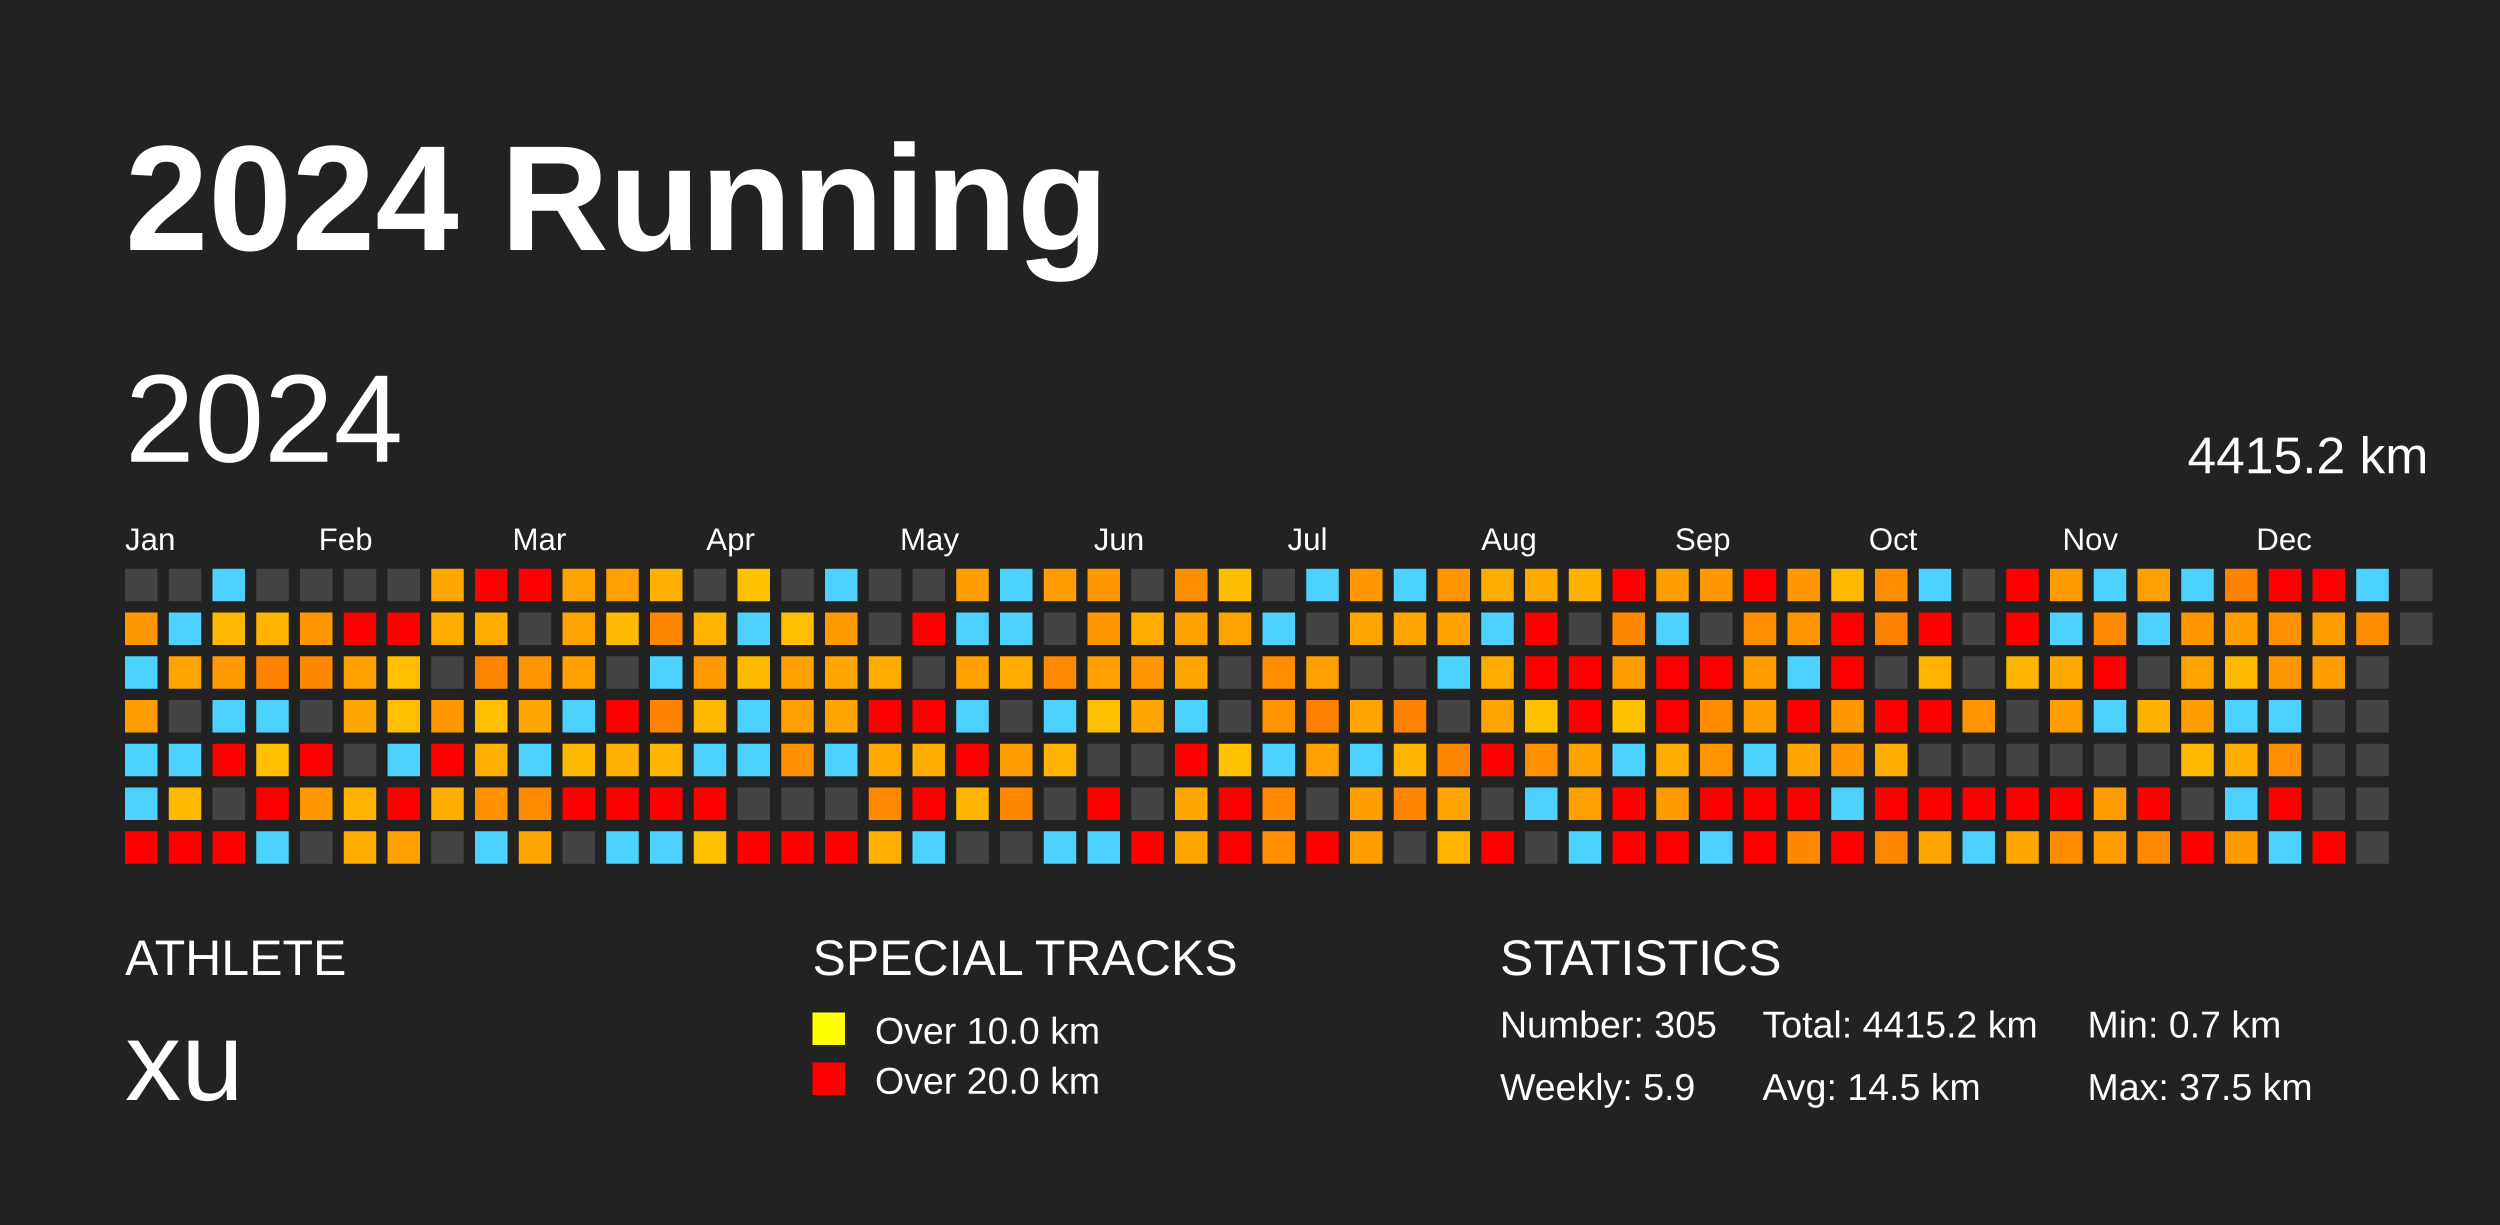
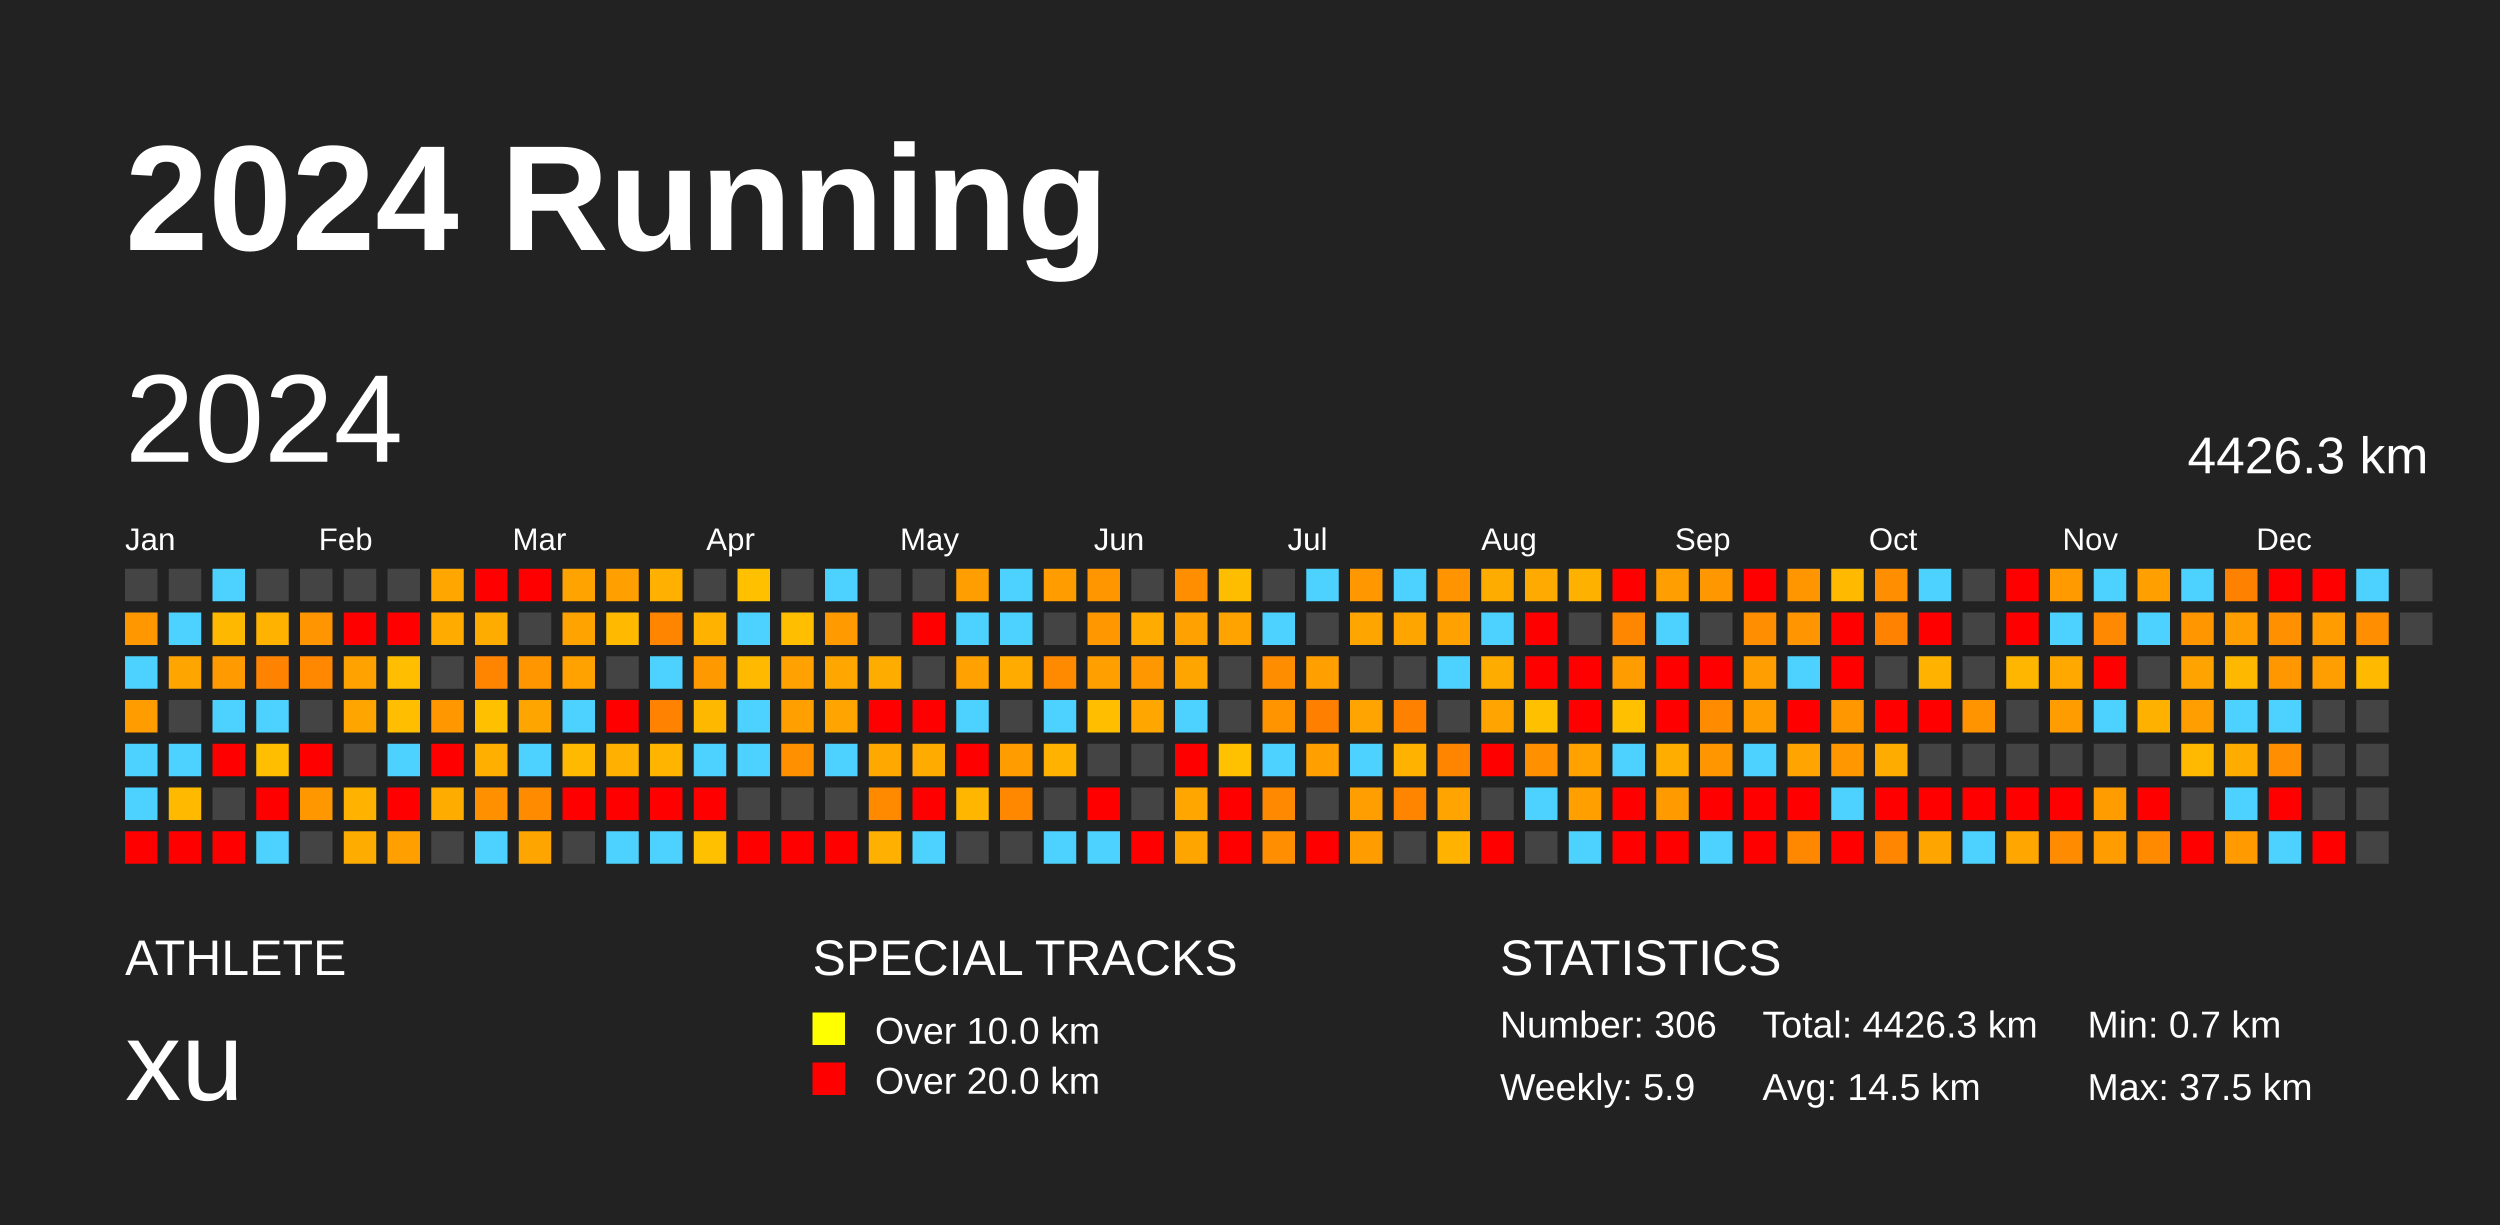
<svg xmlns="http://www.w3.org/2000/svg" baseProfile="full" height="98mm" version="1.1" viewBox="0,0,200,98" width="200mm">
  <defs />
  <rect fill="#222222" height="98" width="200" x="0" y="0" />
  <text fill="#FFFFFF" style="font-size:12px; font-family:Arial; font-weight:bold;" x="10" y="20">2024 Running</text>
  <text fill="#FFFFFF" style="font-size:4px; font-family:Arial" x="10" y="78">ATHLETE</text>
  <text fill="#FFFFFF" style="font-size:9px; font-family:Arial" x="10" y="88">xu</text>
  <text fill="#FFFFFF" style="font-size:4px; font-family:Arial" x="65" y="78">SPECIAL TRACKS</text>
  <rect fill="yellow" height="2.6" width="2.6" x="65" y="81" />
  <text fill="#FFFFFF" style="font-size:3px; font-family:Arial" x="70" y="83.5">Over 10.0 km</text>
  <rect fill="red" height="2.6" width="2.6" x="65" y="85" />
  <text fill="#FFFFFF" style="font-size:3px; font-family:Arial" x="70" y="87.5">Over 20.0 km</text>
  <text fill="#FFFFFF" style="font-size:4px; font-family:Arial" x="120" y="78">STATISTICS</text>
-   <text fill="#FFFFFF" style="font-size:3px; font-family:Arial" x="120" y="83">Number: 305</text>
+   <text fill="#FFFFFF" style="font-size:3px; font-family:Arial" x="120" y="83">Number: 306</text>
  <text fill="#FFFFFF" style="font-size:3px; font-family:Arial" x="120" y="88">Weekly: 5.9</text>
-   <text fill="#FFFFFF" style="font-size:3px; font-family:Arial" x="141" y="83">Total: 4415.2 km</text>
+   <text fill="#FFFFFF" style="font-size:3px; font-family:Arial" x="141" y="83">Total: 4426.3 km</text>
  <text fill="#FFFFFF" style="font-size:3px; font-family:Arial" x="141" y="88">Avg: 14.5 km</text>
  <text fill="#FFFFFF" style="font-size:3px; font-family:Arial" x="167" y="83">Min: 0.7 km</text>
  <text fill="#FFFFFF" style="font-size:3px; font-family:Arial" x="167" y="88">Max: 37.5 km</text>
  <text dominant-baseline="hanging" fill="#FFFFFF" style="font-size:10.0px; font-family:Arial;" x="10" y="30">2024</text>
-   <text dominant-baseline="hanging" fill="#FFFFFF" style="font-size:4.125px; font-family:Arial;" x="175" y="35">4415.2 km</text>
+   <text dominant-baseline="hanging" fill="#FFFFFF" style="font-size:4.125px; font-family:Arial;" x="175" y="35">4426.3 km</text>
  <text fill="#FFFFFF" style="font-size:2.5px; font-family:Arial" x="10.0" y="44">Jan</text>
  <text fill="#FFFFFF" style="font-size:2.5px; font-family:Arial" x="25.5" y="44">Feb</text>
  <text fill="#FFFFFF" style="font-size:2.5px; font-family:Arial" x="41.0" y="44">Mar</text>
  <text fill="#FFFFFF" style="font-size:2.5px; font-family:Arial" x="56.5" y="44">Apr</text>
  <text fill="#FFFFFF" style="font-size:2.5px; font-family:Arial" x="72.0" y="44">May</text>
  <text fill="#FFFFFF" style="font-size:2.5px; font-family:Arial" x="87.5" y="44">Jun</text>
  <text fill="#FFFFFF" style="font-size:2.5px; font-family:Arial" x="103.0" y="44">Jul</text>
  <text fill="#FFFFFF" style="font-size:2.5px; font-family:Arial" x="118.5" y="44">Aug</text>
  <text fill="#FFFFFF" style="font-size:2.5px; font-family:Arial" x="134.0" y="44">Sep</text>
  <text fill="#FFFFFF" style="font-size:2.5px; font-family:Arial" x="149.5" y="44">Oct</text>
  <text fill="#FFFFFF" style="font-size:2.5px; font-family:Arial" x="165.0" y="44">Nov</text>
  <text fill="#FFFFFF" style="font-size:2.5px; font-family:Arial" x="180.5" y="44">Dec</text>
  <rect fill="#444444" height="2.6" width="2.6" x="10.0" y="45.5" />
  <rect fill="#ff9700" height="2.6" width="2.6" x="10.0" y="49.0" />
  <rect fill="#4dd2ff" height="2.6" width="2.6" x="10.0" y="52.5" />
  <rect fill="#ff9c00" height="2.6" width="2.6" x="10.0" y="56.0" />
  <rect fill="#4dd2ff" height="2.6" width="2.6" x="10.0" y="59.5" />
  <rect fill="#4dd2ff" height="2.6" width="2.6" x="10.0" y="63.0" />
  <rect fill="red" height="2.6" width="2.6" x="10.0" y="66.5" />
  <rect fill="#444444" height="2.6" width="2.6" x="13.5" y="45.5" />
  <rect fill="#4dd2ff" height="2.6" width="2.6" x="13.5" y="49.0" />
  <rect fill="#ffa500" height="2.6" width="2.6" x="13.5" y="52.5" />
  <rect fill="#444444" height="2.6" width="2.6" x="13.5" y="56.0" />
  <rect fill="#4dd2ff" height="2.6" width="2.6" x="13.5" y="59.5" />
  <rect fill="#ffba00" height="2.6" width="2.6" x="13.5" y="63.0" />
  <rect fill="red" height="2.6" width="2.6" x="13.5" y="66.5" />
  <rect fill="#4dd2ff" height="2.6" width="2.6" x="17.0" y="45.5" />
  <rect fill="#ffb800" height="2.6" width="2.6" x="17.0" y="49.0" />
  <rect fill="#ff9b00" height="2.6" width="2.6" x="17.0" y="52.5" />
  <rect fill="#4dd2ff" height="2.6" width="2.6" x="17.0" y="56.0" />
  <rect fill="red" height="2.6" width="2.6" x="17.0" y="59.5" />
  <rect fill="#444444" height="2.6" width="2.6" x="17.0" y="63.0" />
  <rect fill="red" height="2.6" width="2.6" x="17.0" y="66.5" />
  <rect fill="#444444" height="2.6" width="2.6" x="20.5" y="45.5" />
  <rect fill="#ffb300" height="2.6" width="2.6" x="20.5" y="49.0" />
  <rect fill="#ff8300" height="2.6" width="2.6" x="20.5" y="52.5" />
  <rect fill="#4dd2ff" height="2.6" width="2.6" x="20.5" y="56.0" />
  <rect fill="#ffbf00" height="2.6" width="2.6" x="20.5" y="59.5" />
  <rect fill="red" height="2.6" width="2.6" x="20.5" y="63.0" />
  <rect fill="#4dd2ff" height="2.6" width="2.6" x="20.5" y="66.5" />
  <rect fill="#444444" height="2.6" width="2.6" x="24.0" y="45.5" />
  <rect fill="#ff9500" height="2.6" width="2.6" x="24.0" y="49.0" />
  <rect fill="#ff8800" height="2.6" width="2.6" x="24.0" y="52.5" />
  <rect fill="#444444" height="2.6" width="2.6" x="24.0" y="56.0" />
  <rect fill="red" height="2.6" width="2.6" x="24.0" y="59.5" />
  <rect fill="#ff9700" height="2.6" width="2.6" x="24.0" y="63.0" />
  <rect fill="#444444" height="2.6" width="2.6" x="24.0" y="66.5" />
  <rect fill="#444444" height="2.6" width="2.6" x="27.5" y="45.5" />
  <rect fill="red" height="2.6" width="2.6" x="27.5" y="49.0" />
  <rect fill="#ffa200" height="2.6" width="2.6" x="27.5" y="52.5" />
  <rect fill="#ffa500" height="2.6" width="2.6" x="27.5" y="56.0" />
  <rect fill="#444444" height="2.6" width="2.6" x="27.5" y="59.5" />
  <rect fill="#ffb200" height="2.6" width="2.6" x="27.5" y="63.0" />
  <rect fill="#ffac00" height="2.6" width="2.6" x="27.5" y="66.5" />
  <rect fill="#444444" height="2.6" width="2.6" x="31.0" y="45.5" />
  <rect fill="red" height="2.6" width="2.6" x="31.0" y="49.0" />
  <rect fill="#ffbf00" height="2.6" width="2.6" x="31.0" y="52.5" />
  <rect fill="#ffbe00" height="2.6" width="2.6" x="31.0" y="56.0" />
  <rect fill="#4dd2ff" height="2.6" width="2.6" x="31.0" y="59.5" />
  <rect fill="red" height="2.6" width="2.6" x="31.0" y="63.0" />
  <rect fill="#ff9f00" height="2.6" width="2.6" x="31.0" y="66.5" />
  <rect fill="#ffa600" height="2.6" width="2.6" x="34.5" y="45.5" />
  <rect fill="#ffab00" height="2.6" width="2.6" x="34.5" y="49.0" />
  <rect fill="#444444" height="2.6" width="2.6" x="34.5" y="52.5" />
  <rect fill="#ff9800" height="2.6" width="2.6" x="34.5" y="56.0" />
  <rect fill="red" height="2.6" width="2.6" x="34.5" y="59.5" />
  <rect fill="#ffac00" height="2.6" width="2.6" x="34.5" y="63.0" />
  <rect fill="#444444" height="2.6" width="2.6" x="34.5" y="66.5" />
  <rect fill="red" height="2.6" width="2.6" x="38.0" y="45.5" />
  <rect fill="#ffac00" height="2.6" width="2.6" x="38.0" y="49.0" />
  <rect fill="#ff8400" height="2.6" width="2.6" x="38.0" y="52.5" />
  <rect fill="#ffc000" height="2.6" width="2.6" x="38.0" y="56.0" />
  <rect fill="#ffaf00" height="2.6" width="2.6" x="38.0" y="59.5" />
  <rect fill="#ff9000" height="2.6" width="2.6" x="38.0" y="63.0" />
  <rect fill="#4dd2ff" height="2.6" width="2.6" x="38.0" y="66.5" />
  <rect fill="red" height="2.6" width="2.6" x="41.5" y="45.5" />
  <rect fill="#444444" height="2.6" width="2.6" x="41.5" y="49.0" />
  <rect fill="#ff9600" height="2.6" width="2.6" x="41.5" y="52.5" />
  <rect fill="#ffa500" height="2.6" width="2.6" x="41.5" y="56.0" />
  <rect fill="#4dd2ff" height="2.6" width="2.6" x="41.5" y="59.5" />
  <rect fill="#ff8b00" height="2.6" width="2.6" x="41.5" y="63.0" />
  <rect fill="#ffa500" height="2.6" width="2.6" x="41.5" y="66.5" />
  <rect fill="#ffa300" height="2.6" width="2.6" x="45.0" y="45.5" />
  <rect fill="#ffa300" height="2.6" width="2.6" x="45.0" y="49.0" />
  <rect fill="#ffa200" height="2.6" width="2.6" x="45.0" y="52.5" />
  <rect fill="#4dd2ff" height="2.6" width="2.6" x="45.0" y="56.0" />
  <rect fill="#ffb900" height="2.6" width="2.6" x="45.0" y="59.5" />
  <rect fill="red" height="2.6" width="2.6" x="45.0" y="63.0" />
  <rect fill="#444444" height="2.6" width="2.6" x="45.0" y="66.5" />
  <rect fill="#ffa000" height="2.6" width="2.6" x="48.5" y="45.5" />
  <rect fill="#ffba00" height="2.6" width="2.6" x="48.5" y="49.0" />
  <rect fill="#444444" height="2.6" width="2.6" x="48.5" y="52.5" />
  <rect fill="red" height="2.6" width="2.6" x="48.5" y="56.0" />
  <rect fill="#ffb000" height="2.6" width="2.6" x="48.5" y="59.5" />
  <rect fill="red" height="2.6" width="2.6" x="48.5" y="63.0" />
  <rect fill="#4dd2ff" height="2.6" width="2.6" x="48.5" y="66.5" />
  <rect fill="#ffb000" height="2.6" width="2.6" x="52.0" y="45.5" />
  <rect fill="#ff8400" height="2.6" width="2.6" x="52.0" y="49.0" />
  <rect fill="#4dd2ff" height="2.6" width="2.6" x="52.0" y="52.5" />
  <rect fill="#ff8200" height="2.6" width="2.6" x="52.0" y="56.0" />
  <rect fill="#ffb500" height="2.6" width="2.6" x="52.0" y="59.5" />
  <rect fill="red" height="2.6" width="2.6" x="52.0" y="63.0" />
  <rect fill="#4dd2ff" height="2.6" width="2.6" x="52.0" y="66.5" />
  <rect fill="#444444" height="2.6" width="2.6" x="55.5" y="45.5" />
  <rect fill="#ffb300" height="2.6" width="2.6" x="55.5" y="49.0" />
  <rect fill="#ff9900" height="2.6" width="2.6" x="55.5" y="52.5" />
  <rect fill="#ffb800" height="2.6" width="2.6" x="55.5" y="56.0" />
  <rect fill="#4dd2ff" height="2.6" width="2.6" x="55.5" y="59.5" />
  <rect fill="red" height="2.6" width="2.6" x="55.5" y="63.0" />
  <rect fill="#ffc000" height="2.6" width="2.6" x="55.5" y="66.5" />
  <rect fill="#ffc000" height="2.6" width="2.6" x="59.0" y="45.5" />
  <rect fill="#4dd2ff" height="2.6" width="2.6" x="59.0" y="49.0" />
  <rect fill="#ffba00" height="2.6" width="2.6" x="59.0" y="52.5" />
  <rect fill="#4dd2ff" height="2.6" width="2.6" x="59.0" y="56.0" />
  <rect fill="#4dd2ff" height="2.6" width="2.6" x="59.0" y="59.5" />
  <rect fill="#444444" height="2.6" width="2.6" x="59.0" y="63.0" />
  <rect fill="red" height="2.6" width="2.6" x="59.0" y="66.5" />
  <rect fill="#444444" height="2.6" width="2.6" x="62.5" y="45.5" />
  <rect fill="#ffbf00" height="2.6" width="2.6" x="62.5" y="49.0" />
  <rect fill="#ffa100" height="2.6" width="2.6" x="62.5" y="52.5" />
  <rect fill="#ff9f00" height="2.6" width="2.6" x="62.5" y="56.0" />
  <rect fill="#ff9100" height="2.6" width="2.6" x="62.5" y="59.5" />
  <rect fill="#444444" height="2.6" width="2.6" x="62.5" y="63.0" />
  <rect fill="red" height="2.6" width="2.6" x="62.5" y="66.5" />
  <rect fill="#4dd2ff" height="2.6" width="2.6" x="66.0" y="45.5" />
  <rect fill="#ff9b00" height="2.6" width="2.6" x="66.0" y="49.0" />
  <rect fill="#ffa600" height="2.6" width="2.6" x="66.0" y="52.5" />
  <rect fill="#ffa400" height="2.6" width="2.6" x="66.0" y="56.0" />
  <rect fill="#4dd2ff" height="2.6" width="2.6" x="66.0" y="59.5" />
  <rect fill="#444444" height="2.6" width="2.6" x="66.0" y="63.0" />
  <rect fill="red" height="2.6" width="2.6" x="66.0" y="66.5" />
  <rect fill="#444444" height="2.6" width="2.6" x="69.5" y="45.5" />
  <rect fill="#444444" height="2.6" width="2.6" x="69.5" y="49.0" />
  <rect fill="#ffac00" height="2.6" width="2.6" x="69.5" y="52.5" />
  <rect fill="red" height="2.6" width="2.6" x="69.5" y="56.0" />
  <rect fill="#ffa800" height="2.6" width="2.6" x="69.5" y="59.5" />
  <rect fill="#ff8a00" height="2.6" width="2.6" x="69.5" y="63.0" />
  <rect fill="#ffb000" height="2.6" width="2.6" x="69.5" y="66.5" />
  <rect fill="#444444" height="2.6" width="2.6" x="73.0" y="45.5" />
  <rect fill="red" height="2.6" width="2.6" x="73.0" y="49.0" />
  <rect fill="#444444" height="2.6" width="2.6" x="73.0" y="52.5" />
  <rect fill="red" height="2.6" width="2.6" x="73.0" y="56.0" />
  <rect fill="#ffab00" height="2.6" width="2.6" x="73.0" y="59.5" />
  <rect fill="red" height="2.6" width="2.6" x="73.0" y="63.0" />
  <rect fill="#4dd2ff" height="2.6" width="2.6" x="73.0" y="66.5" />
  <rect fill="#ff9e00" height="2.6" width="2.6" x="76.5" y="45.5" />
  <rect fill="#4dd2ff" height="2.6" width="2.6" x="76.5" y="49.0" />
  <rect fill="#ffa100" height="2.6" width="2.6" x="76.5" y="52.5" />
  <rect fill="#4dd2ff" height="2.6" width="2.6" x="76.5" y="56.0" />
  <rect fill="red" height="2.6" width="2.6" x="76.5" y="59.5" />
  <rect fill="#ffb600" height="2.6" width="2.6" x="76.5" y="63.0" />
  <rect fill="#444444" height="2.6" width="2.6" x="76.5" y="66.5" />
  <rect fill="#4dd2ff" height="2.6" width="2.6" x="80.0" y="45.5" />
  <rect fill="#4dd2ff" height="2.6" width="2.6" x="80.0" y="49.0" />
  <rect fill="#ffab00" height="2.6" width="2.6" x="80.0" y="52.5" />
  <rect fill="#444444" height="2.6" width="2.6" x="80.0" y="56.0" />
  <rect fill="#ff9d00" height="2.6" width="2.6" x="80.0" y="59.5" />
  <rect fill="#ff8800" height="2.6" width="2.6" x="80.0" y="63.0" />
  <rect fill="#444444" height="2.6" width="2.6" x="80.0" y="66.5" />
  <rect fill="#ff9d00" height="2.6" width="2.6" x="83.5" y="45.5" />
  <rect fill="#444444" height="2.6" width="2.6" x="83.5" y="49.0" />
  <rect fill="#ff8a00" height="2.6" width="2.6" x="83.5" y="52.5" />
  <rect fill="#4dd2ff" height="2.6" width="2.6" x="83.5" y="56.0" />
  <rect fill="#ffb200" height="2.6" width="2.6" x="83.5" y="59.5" />
  <rect fill="#444444" height="2.6" width="2.6" x="83.5" y="63.0" />
  <rect fill="#4dd2ff" height="2.6" width="2.6" x="83.5" y="66.5" />
  <rect fill="#ff9600" height="2.6" width="2.6" x="87.0" y="45.5" />
  <rect fill="#ff9800" height="2.6" width="2.6" x="87.0" y="49.0" />
  <rect fill="#ff9f00" height="2.6" width="2.6" x="87.0" y="52.5" />
  <rect fill="#ffbe00" height="2.6" width="2.6" x="87.0" y="56.0" />
  <rect fill="#444444" height="2.6" width="2.6" x="87.0" y="59.5" />
  <rect fill="red" height="2.6" width="2.6" x="87.0" y="63.0" />
  <rect fill="#4dd2ff" height="2.6" width="2.6" x="87.0" y="66.5" />
  <rect fill="#444444" height="2.6" width="2.6" x="90.5" y="45.5" />
  <rect fill="#ffab00" height="2.6" width="2.6" x="90.5" y="49.0" />
  <rect fill="#ff9800" height="2.6" width="2.6" x="90.5" y="52.5" />
  <rect fill="#ffa600" height="2.6" width="2.6" x="90.5" y="56.0" />
  <rect fill="#444444" height="2.6" width="2.6" x="90.5" y="59.5" />
  <rect fill="#444444" height="2.6" width="2.6" x="90.5" y="63.0" />
  <rect fill="red" height="2.6" width="2.6" x="90.5" y="66.5" />
  <rect fill="#ff8e00" height="2.6" width="2.6" x="94.0" y="45.5" />
  <rect fill="#ffa100" height="2.6" width="2.6" x="94.0" y="49.0" />
  <rect fill="#ffa500" height="2.6" width="2.6" x="94.0" y="52.5" />
  <rect fill="#4dd2ff" height="2.6" width="2.6" x="94.0" y="56.0" />
  <rect fill="red" height="2.6" width="2.6" x="94.0" y="59.5" />
  <rect fill="#ffa600" height="2.6" width="2.6" x="94.0" y="63.0" />
  <rect fill="#ffa500" height="2.6" width="2.6" x="94.0" y="66.5" />
  <rect fill="#ffbd00" height="2.6" width="2.6" x="97.5" y="45.5" />
  <rect fill="#ffa300" height="2.6" width="2.6" x="97.5" y="49.0" />
  <rect fill="#444444" height="2.6" width="2.6" x="97.5" y="52.5" />
  <rect fill="#444444" height="2.6" width="2.6" x="97.5" y="56.0" />
  <rect fill="#ffc100" height="2.6" width="2.6" x="97.5" y="59.5" />
  <rect fill="red" height="2.6" width="2.6" x="97.5" y="63.0" />
  <rect fill="red" height="2.6" width="2.6" x="97.5" y="66.5" />
  <rect fill="#444444" height="2.6" width="2.6" x="101.0" y="45.5" />
  <rect fill="#4dd2ff" height="2.6" width="2.6" x="101.0" y="49.0" />
  <rect fill="#ff8d00" height="2.6" width="2.6" x="101.0" y="52.5" />
  <rect fill="#ff9400" height="2.6" width="2.6" x="101.0" y="56.0" />
  <rect fill="#4dd2ff" height="2.6" width="2.6" x="101.0" y="59.5" />
  <rect fill="#ff8900" height="2.6" width="2.6" x="101.0" y="63.0" />
  <rect fill="#ff8f00" height="2.6" width="2.6" x="101.0" y="66.5" />
  <rect fill="#4dd2ff" height="2.6" width="2.6" x="104.5" y="45.5" />
  <rect fill="#444444" height="2.6" width="2.6" x="104.5" y="49.0" />
  <rect fill="#ff9f00" height="2.6" width="2.6" x="104.5" y="52.5" />
  <rect fill="#ff8000" height="2.6" width="2.6" x="104.5" y="56.0" />
  <rect fill="#ff9f00" height="2.6" width="2.6" x="104.5" y="59.5" />
  <rect fill="#444444" height="2.6" width="2.6" x="104.5" y="63.0" />
  <rect fill="red" height="2.6" width="2.6" x="104.5" y="66.5" />
  <rect fill="#ff9800" height="2.6" width="2.6" x="108.0" y="45.5" />
  <rect fill="#ffa500" height="2.6" width="2.6" x="108.0" y="49.0" />
  <rect fill="#444444" height="2.6" width="2.6" x="108.0" y="52.5" />
  <rect fill="#ffa400" height="2.6" width="2.6" x="108.0" y="56.0" />
  <rect fill="#4dd2ff" height="2.6" width="2.6" x="108.0" y="59.5" />
  <rect fill="#ff9e00" height="2.6" width="2.6" x="108.0" y="63.0" />
  <rect fill="#ff9d00" height="2.6" width="2.6" x="108.0" y="66.5" />
  <rect fill="#4dd2ff" height="2.6" width="2.6" x="111.5" y="45.5" />
  <rect fill="#ffa500" height="2.6" width="2.6" x="111.5" y="49.0" />
  <rect fill="#444444" height="2.6" width="2.6" x="111.5" y="52.5" />
  <rect fill="#ff8100" height="2.6" width="2.6" x="111.5" y="56.0" />
  <rect fill="#ffb300" height="2.6" width="2.6" x="111.5" y="59.5" />
  <rect fill="#ff8400" height="2.6" width="2.6" x="111.5" y="63.0" />
  <rect fill="#444444" height="2.6" width="2.6" x="111.5" y="66.5" />
  <rect fill="#ff9400" height="2.6" width="2.6" x="115.0" y="45.5" />
  <rect fill="#ffa100" height="2.6" width="2.6" x="115.0" y="49.0" />
  <rect fill="#4dd2ff" height="2.6" width="2.6" x="115.0" y="52.5" />
  <rect fill="#444444" height="2.6" width="2.6" x="115.0" y="56.0" />
  <rect fill="#ff8400" height="2.6" width="2.6" x="115.0" y="59.5" />
  <rect fill="#ffa400" height="2.6" width="2.6" x="115.0" y="63.0" />
  <rect fill="#ffb300" height="2.6" width="2.6" x="115.0" y="66.5" />
  <rect fill="#ffac00" height="2.6" width="2.6" x="118.5" y="45.5" />
  <rect fill="#4dd2ff" height="2.6" width="2.6" x="118.5" y="49.0" />
  <rect fill="#ffac00" height="2.6" width="2.6" x="118.5" y="52.5" />
  <rect fill="#ffa400" height="2.6" width="2.6" x="118.5" y="56.0" />
  <rect fill="red" height="2.6" width="2.6" x="118.5" y="59.5" />
  <rect fill="#444444" height="2.6" width="2.6" x="118.5" y="63.0" />
  <rect fill="red" height="2.6" width="2.6" x="118.5" y="66.5" />
  <rect fill="#ffaa00" height="2.6" width="2.6" x="122.0" y="45.5" />
  <rect fill="red" height="2.6" width="2.6" x="122.0" y="49.0" />
  <rect fill="red" height="2.6" width="2.6" x="122.0" y="52.5" />
  <rect fill="#ffc000" height="2.6" width="2.6" x="122.0" y="56.0" />
  <rect fill="#ff9000" height="2.6" width="2.6" x="122.0" y="59.5" />
  <rect fill="#4dd2ff" height="2.6" width="2.6" x="122.0" y="63.0" />
  <rect fill="#444444" height="2.6" width="2.6" x="122.0" y="66.5" />
  <rect fill="#ffb100" height="2.6" width="2.6" x="125.5" y="45.5" />
  <rect fill="#444444" height="2.6" width="2.6" x="125.5" y="49.0" />
  <rect fill="red" height="2.6" width="2.6" x="125.5" y="52.5" />
  <rect fill="red" height="2.6" width="2.6" x="125.5" y="56.0" />
  <rect fill="#ffa200" height="2.6" width="2.6" x="125.5" y="59.5" />
  <rect fill="#ff9f00" height="2.6" width="2.6" x="125.5" y="63.0" />
  <rect fill="#4dd2ff" height="2.6" width="2.6" x="125.5" y="66.5" />
  <rect fill="red" height="2.6" width="2.6" x="129.0" y="45.5" />
  <rect fill="#ff8700" height="2.6" width="2.6" x="129.0" y="49.0" />
  <rect fill="#ff9c00" height="2.6" width="2.6" x="129.0" y="52.5" />
  <rect fill="#ffc000" height="2.6" width="2.6" x="129.0" y="56.0" />
  <rect fill="#4dd2ff" height="2.6" width="2.6" x="129.0" y="59.5" />
  <rect fill="red" height="2.6" width="2.6" x="129.0" y="63.0" />
  <rect fill="red" height="2.6" width="2.6" x="129.0" y="66.5" />
  <rect fill="#ff9e00" height="2.6" width="2.6" x="132.5" y="45.5" />
  <rect fill="#4dd2ff" height="2.6" width="2.6" x="132.5" y="49.0" />
  <rect fill="red" height="2.6" width="2.6" x="132.5" y="52.5" />
  <rect fill="red" height="2.6" width="2.6" x="132.5" y="56.0" />
  <rect fill="#ffae00" height="2.6" width="2.6" x="132.5" y="59.5" />
  <rect fill="#ff9b00" height="2.6" width="2.6" x="132.5" y="63.0" />
  <rect fill="red" height="2.6" width="2.6" x="132.5" y="66.5" />
  <rect fill="#ff9800" height="2.6" width="2.6" x="136.0" y="45.5" />
  <rect fill="#444444" height="2.6" width="2.6" x="136.0" y="49.0" />
  <rect fill="red" height="2.6" width="2.6" x="136.0" y="52.5" />
  <rect fill="#ff8c00" height="2.6" width="2.6" x="136.0" y="56.0" />
  <rect fill="#ff9600" height="2.6" width="2.6" x="136.0" y="59.5" />
  <rect fill="red" height="2.6" width="2.6" x="136.0" y="63.0" />
  <rect fill="#4dd2ff" height="2.6" width="2.6" x="136.0" y="66.5" />
  <rect fill="red" height="2.6" width="2.6" x="139.5" y="45.5" />
  <rect fill="#ff8f00" height="2.6" width="2.6" x="139.5" y="49.0" />
  <rect fill="#ff9e00" height="2.6" width="2.6" x="139.5" y="52.5" />
  <rect fill="#ff9d00" height="2.6" width="2.6" x="139.5" y="56.0" />
  <rect fill="#4dd2ff" height="2.6" width="2.6" x="139.5" y="59.5" />
  <rect fill="red" height="2.6" width="2.6" x="139.5" y="63.0" />
  <rect fill="red" height="2.6" width="2.6" x="139.5" y="66.5" />
  <rect fill="#ff9600" height="2.6" width="2.6" x="143.0" y="45.5" />
  <rect fill="#ff9500" height="2.6" width="2.6" x="143.0" y="49.0" />
  <rect fill="#4dd2ff" height="2.6" width="2.6" x="143.0" y="52.5" />
  <rect fill="red" height="2.6" width="2.6" x="143.0" y="56.0" />
  <rect fill="#ffa400" height="2.6" width="2.6" x="143.0" y="59.5" />
  <rect fill="red" height="2.6" width="2.6" x="143.0" y="63.0" />
  <rect fill="#ff8800" height="2.6" width="2.6" x="143.0" y="66.5" />
  <rect fill="#ffba00" height="2.6" width="2.6" x="146.5" y="45.5" />
  <rect fill="red" height="2.6" width="2.6" x="146.5" y="49.0" />
  <rect fill="red" height="2.6" width="2.6" x="146.5" y="52.5" />
  <rect fill="#ff9700" height="2.6" width="2.6" x="146.5" y="56.0" />
  <rect fill="#ff9800" height="2.6" width="2.6" x="146.5" y="59.5" />
  <rect fill="#4dd2ff" height="2.6" width="2.6" x="146.5" y="63.0" />
  <rect fill="red" height="2.6" width="2.6" x="146.5" y="66.5" />
  <rect fill="#ff8f00" height="2.6" width="2.6" x="150.0" y="45.5" />
  <rect fill="#ff8300" height="2.6" width="2.6" x="150.0" y="49.0" />
  <rect fill="#444444" height="2.6" width="2.6" x="150.0" y="52.5" />
  <rect fill="red" height="2.6" width="2.6" x="150.0" y="56.0" />
  <rect fill="#ffac00" height="2.6" width="2.6" x="150.0" y="59.5" />
  <rect fill="red" height="2.6" width="2.6" x="150.0" y="63.0" />
  <rect fill="#ff8600" height="2.6" width="2.6" x="150.0" y="66.5" />
  <rect fill="#4dd2ff" height="2.6" width="2.6" x="153.5" y="45.5" />
  <rect fill="red" height="2.6" width="2.6" x="153.5" y="49.0" />
  <rect fill="#ffb300" height="2.6" width="2.6" x="153.5" y="52.5" />
  <rect fill="red" height="2.6" width="2.6" x="153.5" y="56.0" />
  <rect fill="#444444" height="2.6" width="2.6" x="153.5" y="59.5" />
  <rect fill="red" height="2.6" width="2.6" x="153.5" y="63.0" />
  <rect fill="#ffa500" height="2.6" width="2.6" x="153.5" y="66.5" />
  <rect fill="#444444" height="2.6" width="2.6" x="157.0" y="45.5" />
  <rect fill="#444444" height="2.6" width="2.6" x="157.0" y="49.0" />
  <rect fill="#444444" height="2.6" width="2.6" x="157.0" y="52.5" />
  <rect fill="#ff9400" height="2.6" width="2.6" x="157.0" y="56.0" />
  <rect fill="#444444" height="2.6" width="2.6" x="157.0" y="59.5" />
  <rect fill="red" height="2.6" width="2.6" x="157.0" y="63.0" />
  <rect fill="#4dd2ff" height="2.6" width="2.6" x="157.0" y="66.5" />
  <rect fill="red" height="2.6" width="2.6" x="160.5" y="45.5" />
  <rect fill="red" height="2.6" width="2.6" x="160.5" y="49.0" />
  <rect fill="#ffb600" height="2.6" width="2.6" x="160.5" y="52.5" />
  <rect fill="#444444" height="2.6" width="2.6" x="160.5" y="56.0" />
  <rect fill="#444444" height="2.6" width="2.6" x="160.5" y="59.5" />
  <rect fill="red" height="2.6" width="2.6" x="160.5" y="63.0" />
  <rect fill="#ffa600" height="2.6" width="2.6" x="160.5" y="66.5" />
  <rect fill="#ff9b00" height="2.6" width="2.6" x="164.0" y="45.5" />
  <rect fill="#4dd2ff" height="2.6" width="2.6" x="164.0" y="49.0" />
  <rect fill="#ffa900" height="2.6" width="2.6" x="164.0" y="52.5" />
  <rect fill="#ff9c00" height="2.6" width="2.6" x="164.0" y="56.0" />
  <rect fill="#444444" height="2.6" width="2.6" x="164.0" y="59.5" />
  <rect fill="red" height="2.6" width="2.6" x="164.0" y="63.0" />
  <rect fill="#ff8b00" height="2.6" width="2.6" x="164.0" y="66.5" />
  <rect fill="#4dd2ff" height="2.6" width="2.6" x="167.5" y="45.5" />
  <rect fill="#ff8900" height="2.6" width="2.6" x="167.5" y="49.0" />
  <rect fill="red" height="2.6" width="2.6" x="167.5" y="52.5" />
  <rect fill="#4dd2ff" height="2.6" width="2.6" x="167.5" y="56.0" />
  <rect fill="#444444" height="2.6" width="2.6" x="167.5" y="59.5" />
  <rect fill="#ff9d00" height="2.6" width="2.6" x="167.5" y="63.0" />
  <rect fill="#ff9d00" height="2.6" width="2.6" x="167.5" y="66.5" />
  <rect fill="#ff9f00" height="2.6" width="2.6" x="171.0" y="45.5" />
  <rect fill="#4dd2ff" height="2.6" width="2.6" x="171.0" y="49.0" />
  <rect fill="#444444" height="2.6" width="2.6" x="171.0" y="52.5" />
  <rect fill="#ffb100" height="2.6" width="2.6" x="171.0" y="56.0" />
  <rect fill="#444444" height="2.6" width="2.6" x="171.0" y="59.5" />
  <rect fill="red" height="2.6" width="2.6" x="171.0" y="63.0" />
  <rect fill="#ff8a00" height="2.6" width="2.6" x="171.0" y="66.5" />
  <rect fill="#4dd2ff" height="2.6" width="2.6" x="174.5" y="45.5" />
  <rect fill="#ff9600" height="2.6" width="2.6" x="174.5" y="49.0" />
  <rect fill="#ffa300" height="2.6" width="2.6" x="174.5" y="52.5" />
  <rect fill="#ff9e00" height="2.6" width="2.6" x="174.5" y="56.0" />
  <rect fill="#ffb900" height="2.6" width="2.6" x="174.5" y="59.5" />
  <rect fill="#444444" height="2.6" width="2.6" x="174.5" y="63.0" />
  <rect fill="red" height="2.6" width="2.6" x="174.5" y="66.5" />
  <rect fill="#ff8100" height="2.6" width="2.6" x="178.0" y="45.5" />
  <rect fill="#ff9e00" height="2.6" width="2.6" x="178.0" y="49.0" />
  <rect fill="#ffb800" height="2.6" width="2.6" x="178.0" y="52.5" />
  <rect fill="#4dd2ff" height="2.6" width="2.6" x="178.0" y="56.0" />
  <rect fill="#ffac00" height="2.6" width="2.6" x="178.0" y="59.5" />
  <rect fill="#4dd2ff" height="2.6" width="2.6" x="178.0" y="63.0" />
  <rect fill="#ff9b00" height="2.6" width="2.6" x="178.0" y="66.5" />
  <rect fill="red" height="2.6" width="2.6" x="181.5" y="45.5" />
  <rect fill="#ff9000" height="2.6" width="2.6" x="181.5" y="49.0" />
  <rect fill="#ff9800" height="2.6" width="2.6" x="181.5" y="52.5" />
  <rect fill="#4dd2ff" height="2.6" width="2.6" x="181.5" y="56.0" />
  <rect fill="#ff8f00" height="2.6" width="2.6" x="181.5" y="59.5" />
  <rect fill="red" height="2.6" width="2.6" x="181.5" y="63.0" />
  <rect fill="#4dd2ff" height="2.6" width="2.6" x="181.5" y="66.5" />
  <rect fill="red" height="2.6" width="2.6" x="185.0" y="45.5" />
  <rect fill="#ff9d00" height="2.6" width="2.6" x="185.0" y="49.0" />
  <rect fill="#ff9e00" height="2.6" width="2.6" x="185.0" y="52.5" />
  <rect fill="#444444" height="2.6" width="2.6" x="185.0" y="56.0" />
  <rect fill="#444444" height="2.6" width="2.6" x="185.0" y="59.5" />
  <rect fill="#444444" height="2.6" width="2.6" x="185.0" y="63.0" />
  <rect fill="red" height="2.6" width="2.6" x="185.0" y="66.5" />
  <rect fill="#4dd2ff" height="2.6" width="2.6" x="188.5" y="45.5" />
  <rect fill="#ff8e00" height="2.6" width="2.6" x="188.5" y="49.0" />
-   <rect fill="#444444" height="2.6" width="2.6" x="188.5" y="52.5" />
+   <rect fill="#ffba00" height="2.6" width="2.6" x="188.5" y="52.5" />
  <rect fill="#444444" height="2.6" width="2.6" x="188.5" y="56.0" />
  <rect fill="#444444" height="2.6" width="2.6" x="188.5" y="59.5" />
  <rect fill="#444444" height="2.6" width="2.6" x="188.5" y="63.0" />
  <rect fill="#444444" height="2.6" width="2.6" x="188.5" y="66.5" />
  <rect fill="#444444" height="2.6" width="2.6" x="192.0" y="45.5" />
  <rect fill="#444444" height="2.6" width="2.6" x="192.0" y="49.0" />
</svg>
